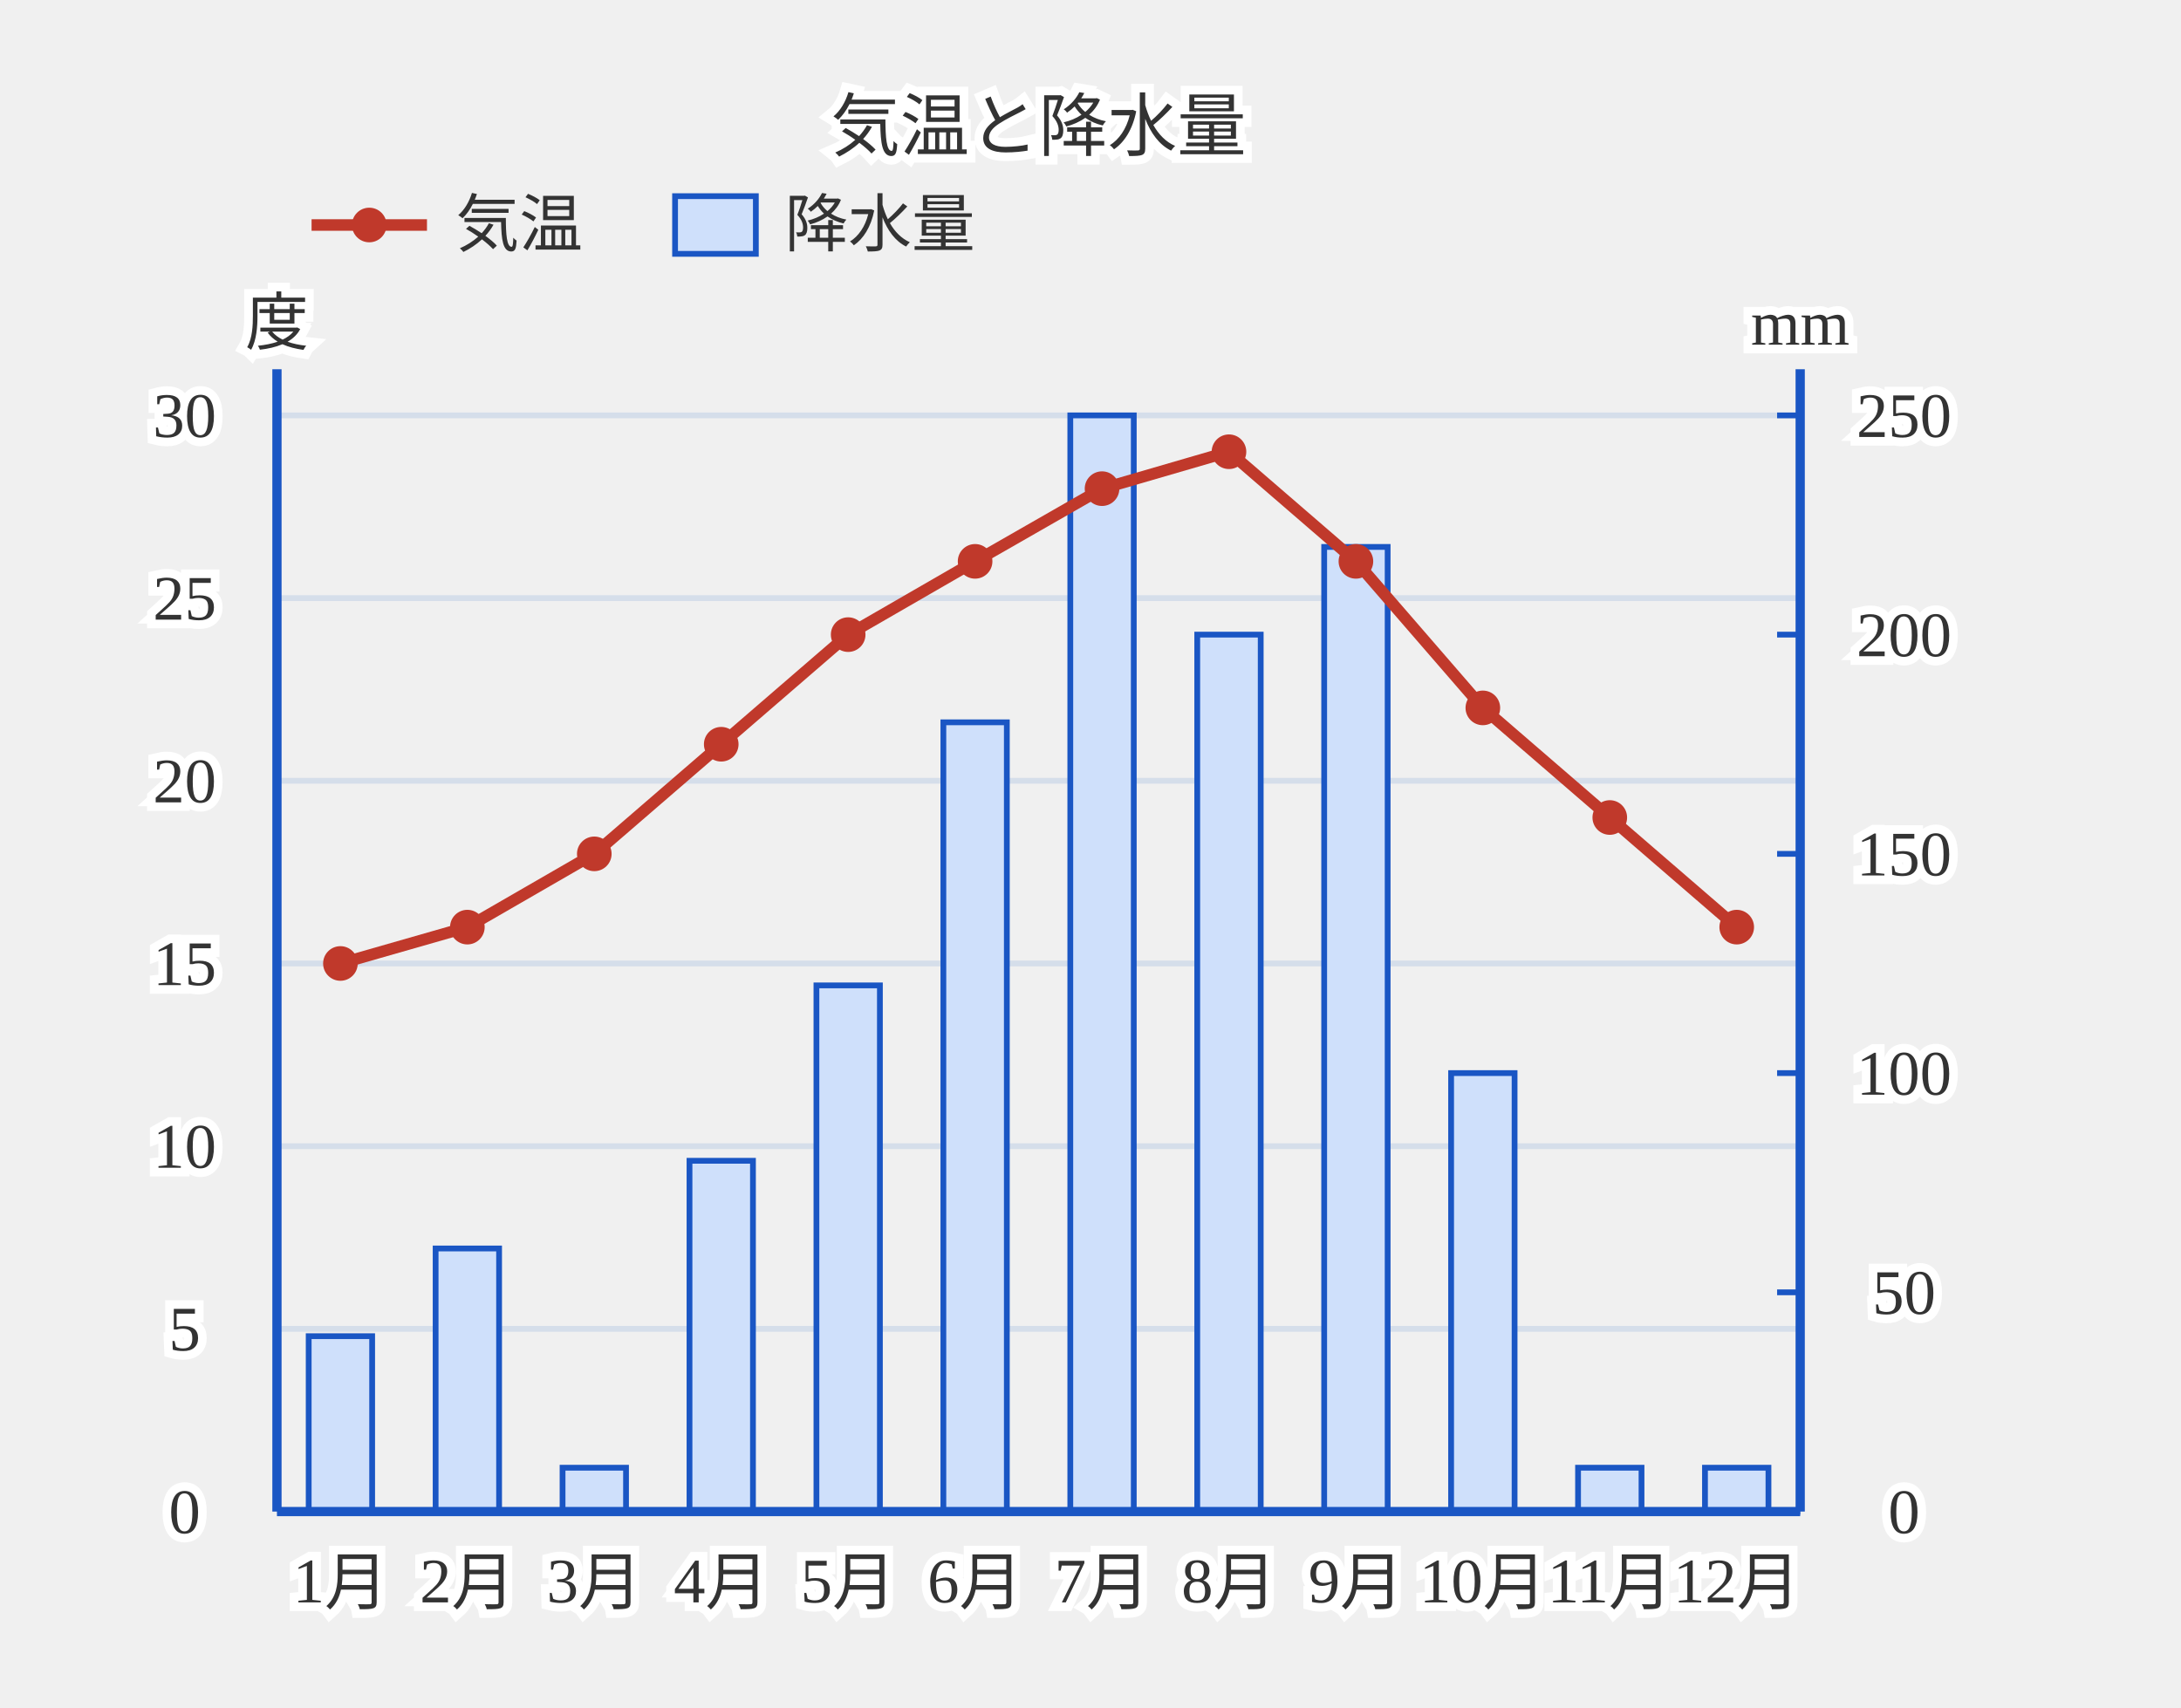
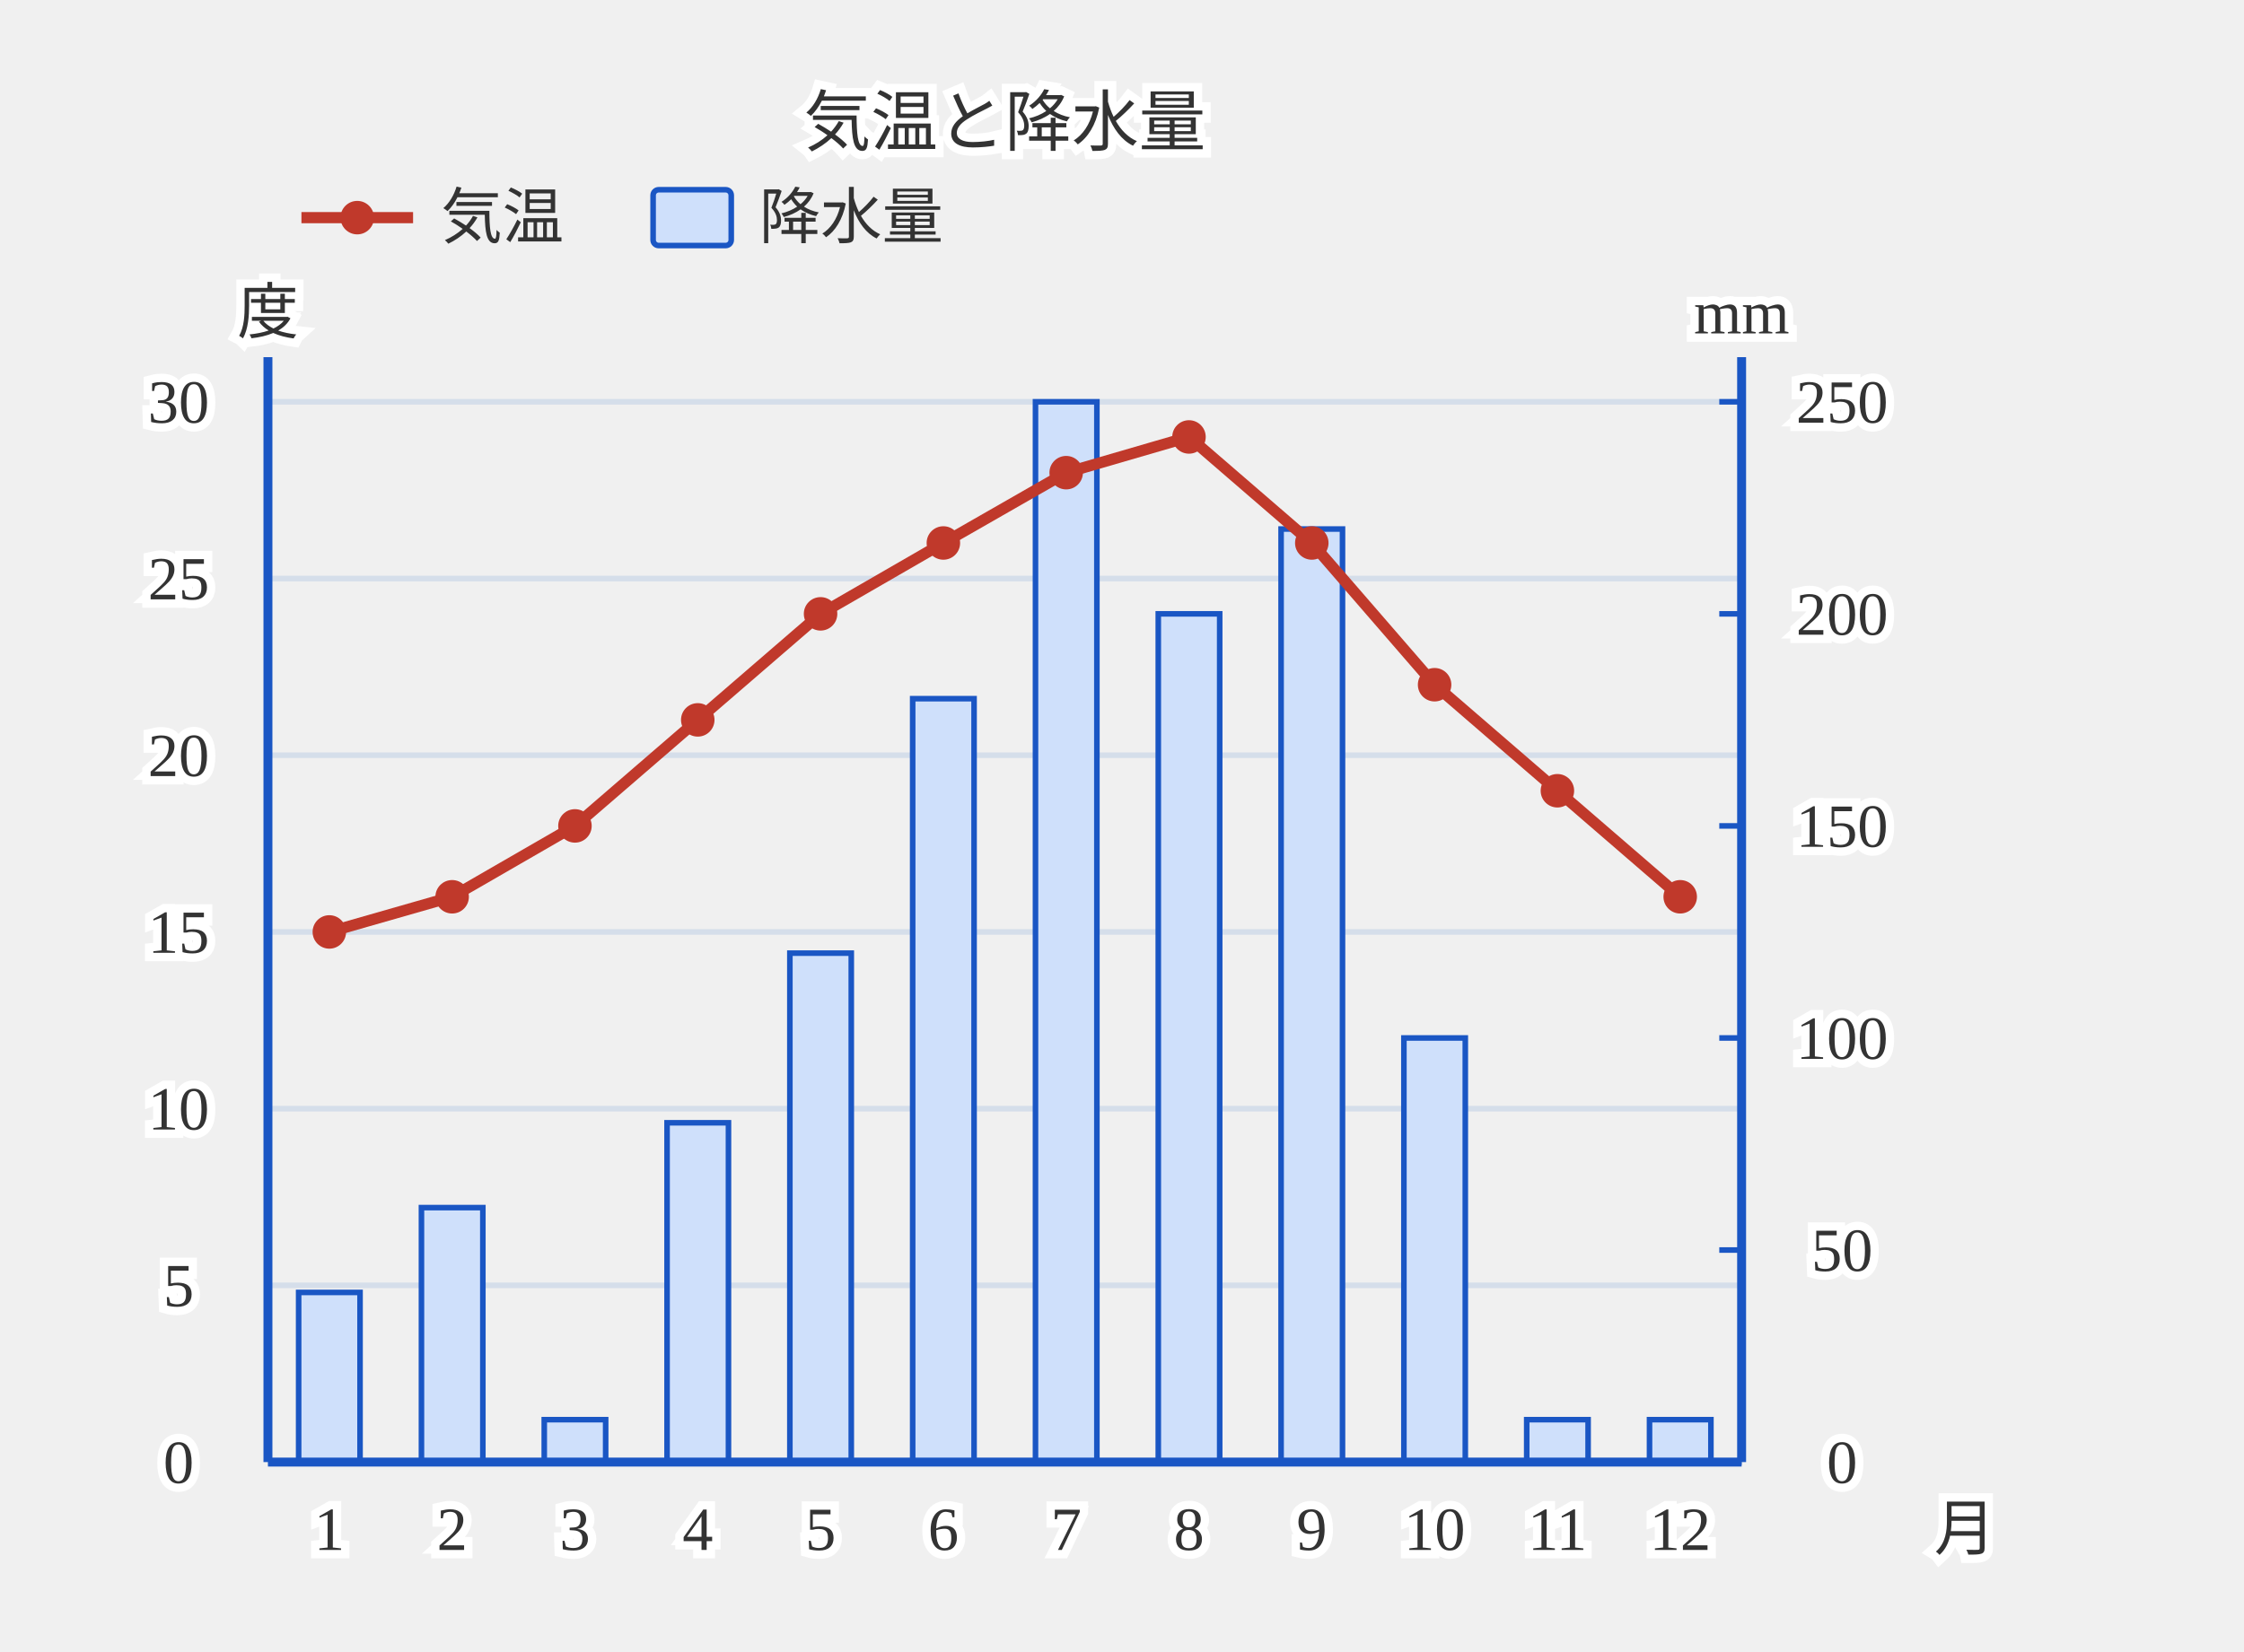
- <svg xmlns="http://www.w3.org/2000/svg" viewBox="-48.0 -72.0 378.0 296.0" width="378" height="296" role="img">
+ <svg xmlns="http://www.w3.org/2000/svg" viewBox="-48.0 -72.0 402.0 296.0" width="402" height="296" role="img">
  <line x1="0.00" y1="190.00" x2="264.00" y2="190.00" stroke="#d5deea" stroke-width="1" />
  <text x="-16.00" y="193.74" text-anchor="middle" font-size="11" paint-order="stroke" stroke="#fff" stroke-width="3" fill="#333">0</text>
  <line x1="0.00" y1="158.33" x2="264.00" y2="158.33" stroke="#d5deea" stroke-width="1" />
  <text x="-16.00" y="162.07" text-anchor="middle" font-size="11" paint-order="stroke" stroke="#fff" stroke-width="3" fill="#333">5</text>
  <line x1="0.00" y1="126.67" x2="264.00" y2="126.67" stroke="#d5deea" stroke-width="1" />
  <text x="-16.00" y="130.41" text-anchor="middle" font-size="11" paint-order="stroke" stroke="#fff" stroke-width="3" fill="#333">10</text>
  <line x1="0.00" y1="95.00" x2="264.00" y2="95.00" stroke="#d5deea" stroke-width="1" />
  <text x="-16.00" y="98.74" text-anchor="middle" font-size="11" paint-order="stroke" stroke="#fff" stroke-width="3" fill="#333">15</text>
  <line x1="0.00" y1="63.33" x2="264.00" y2="63.33" stroke="#d5deea" stroke-width="1" />
  <text x="-16.00" y="67.07" text-anchor="middle" font-size="11" paint-order="stroke" stroke="#fff" stroke-width="3" fill="#333">20</text>
  <line x1="0.00" y1="31.67" x2="264.00" y2="31.67" stroke="#d5deea" stroke-width="1" />
  <text x="-16.00" y="35.41" text-anchor="middle" font-size="11" paint-order="stroke" stroke="#fff" stroke-width="3" fill="#333">25</text>
  <line x1="0.00" y1="0.00" x2="264.00" y2="0.00" stroke="#d5deea" stroke-width="1" />
  <text x="-16.00" y="3.74" text-anchor="middle" font-size="11" paint-order="stroke" stroke="#fff" stroke-width="3" fill="#333">30</text>
  <line x1="260.00" y1="190.00" x2="264.00" y2="190.00" stroke="#1a56c4" stroke-width="1" />
  <text x="282.00" y="193.74" text-anchor="middle" font-size="11" paint-order="stroke" stroke="#fff" stroke-width="3" fill="#333">0</text>
  <line x1="260.00" y1="152.00" x2="264.00" y2="152.00" stroke="#1a56c4" stroke-width="1" />
  <text x="282.00" y="155.74" text-anchor="middle" font-size="11" paint-order="stroke" stroke="#fff" stroke-width="3" fill="#333">50</text>
  <line x1="260.00" y1="114.00" x2="264.00" y2="114.00" stroke="#1a56c4" stroke-width="1" />
  <text x="282.00" y="117.74" text-anchor="middle" font-size="11" paint-order="stroke" stroke="#fff" stroke-width="3" fill="#333">100</text>
  <line x1="260.00" y1="76.00" x2="264.00" y2="76.00" stroke="#1a56c4" stroke-width="1" />
  <text x="282.00" y="79.74" text-anchor="middle" font-size="11" paint-order="stroke" stroke="#fff" stroke-width="3" fill="#333">150</text>
  <line x1="260.00" y1="38.00" x2="264.00" y2="38.00" stroke="#1a56c4" stroke-width="1" />
  <text x="282.00" y="41.74" text-anchor="middle" font-size="11" paint-order="stroke" stroke="#fff" stroke-width="3" fill="#333">200</text>
  <line x1="260.00" y1="0.00" x2="264.00" y2="0.00" stroke="#1a56c4" stroke-width="1" />
  <text x="282.00" y="3.74" text-anchor="middle" font-size="11" paint-order="stroke" stroke="#fff" stroke-width="3" fill="#333">250</text>
-   <text x="11.00" y="205.74" text-anchor="middle" font-size="11" paint-order="stroke" stroke="#fff" stroke-width="3" fill="#333">1月</text>
-   <text x="33.00" y="205.74" text-anchor="middle" font-size="11" paint-order="stroke" stroke="#fff" stroke-width="3" fill="#333">2月</text>
-   <text x="55.00" y="205.74" text-anchor="middle" font-size="11" paint-order="stroke" stroke="#fff" stroke-width="3" fill="#333">3月</text>
-   <text x="77.00" y="205.74" text-anchor="middle" font-size="11" paint-order="stroke" stroke="#fff" stroke-width="3" fill="#333">4月</text>
-   <text x="99.00" y="205.74" text-anchor="middle" font-size="11" paint-order="stroke" stroke="#fff" stroke-width="3" fill="#333">5月</text>
-   <text x="121.00" y="205.74" text-anchor="middle" font-size="11" paint-order="stroke" stroke="#fff" stroke-width="3" fill="#333">6月</text>
-   <text x="143.00" y="205.74" text-anchor="middle" font-size="11" paint-order="stroke" stroke="#fff" stroke-width="3" fill="#333">7月</text>
-   <text x="165.00" y="205.74" text-anchor="middle" font-size="11" paint-order="stroke" stroke="#fff" stroke-width="3" fill="#333">8月</text>
-   <text x="187.00" y="205.74" text-anchor="middle" font-size="11" paint-order="stroke" stroke="#fff" stroke-width="3" fill="#333">9月</text>
-   <text x="209.00" y="205.74" text-anchor="middle" font-size="11" paint-order="stroke" stroke="#fff" stroke-width="3" fill="#333">10月</text>
-   <text x="231.00" y="205.74" text-anchor="middle" font-size="11" paint-order="stroke" stroke="#fff" stroke-width="3" fill="#333">11月</text>
-   <text x="253.00" y="205.74" text-anchor="middle" font-size="11" paint-order="stroke" stroke="#fff" stroke-width="3" fill="#333">12月</text>
+   <text x="11.00" y="205.74" text-anchor="middle" font-size="11" paint-order="stroke" stroke="#fff" stroke-width="3" fill="#333">1</text>
+   <text x="33.00" y="205.74" text-anchor="middle" font-size="11" paint-order="stroke" stroke="#fff" stroke-width="3" fill="#333">2</text>
+   <text x="55.00" y="205.74" text-anchor="middle" font-size="11" paint-order="stroke" stroke="#fff" stroke-width="3" fill="#333">3</text>
+   <text x="77.00" y="205.74" text-anchor="middle" font-size="11" paint-order="stroke" stroke="#fff" stroke-width="3" fill="#333">4</text>
+   <text x="99.00" y="205.74" text-anchor="middle" font-size="11" paint-order="stroke" stroke="#fff" stroke-width="3" fill="#333">5</text>
+   <text x="121.00" y="205.74" text-anchor="middle" font-size="11" paint-order="stroke" stroke="#fff" stroke-width="3" fill="#333">6</text>
+   <text x="143.00" y="205.74" text-anchor="middle" font-size="11" paint-order="stroke" stroke="#fff" stroke-width="3" fill="#333">7</text>
+   <text x="165.00" y="205.74" text-anchor="middle" font-size="11" paint-order="stroke" stroke="#fff" stroke-width="3" fill="#333">8</text>
+   <text x="187.00" y="205.74" text-anchor="middle" font-size="11" paint-order="stroke" stroke="#fff" stroke-width="3" fill="#333">9</text>
+   <text x="209.00" y="205.74" text-anchor="middle" font-size="11" paint-order="stroke" stroke="#fff" stroke-width="3" fill="#333">10</text>
+   <text x="231.00" y="205.74" text-anchor="middle" font-size="11" paint-order="stroke" stroke="#fff" stroke-width="3" fill="#333">11</text>
+   <text x="253.00" y="205.74" text-anchor="middle" font-size="11" paint-order="stroke" stroke="#fff" stroke-width="3" fill="#333">12</text>
  <rect x="5.50" y="159.60" width="11.00" height="30.40" fill="#cfe0fb" stroke="#1a56c4" stroke-width="1" />
  <rect x="27.50" y="144.40" width="11.00" height="45.60" fill="#cfe0fb" stroke="#1a56c4" stroke-width="1" />
  <rect x="49.50" y="182.40" width="11.00" height="7.60" fill="#cfe0fb" stroke="#1a56c4" stroke-width="1" />
  <rect x="71.50" y="129.20" width="11.00" height="60.80" fill="#cfe0fb" stroke="#1a56c4" stroke-width="1" />
  <rect x="93.50" y="98.80" width="11.00" height="91.20" fill="#cfe0fb" stroke="#1a56c4" stroke-width="1" />
  <rect x="115.50" y="53.20" width="11.00" height="136.80" fill="#cfe0fb" stroke="#1a56c4" stroke-width="1" />
  <rect x="137.50" y="0.00" width="11.00" height="190.00" fill="#cfe0fb" stroke="#1a56c4" stroke-width="1" />
  <rect x="159.50" y="38.00" width="11.00" height="152.00" fill="#cfe0fb" stroke="#1a56c4" stroke-width="1" />
  <rect x="181.50" y="22.80" width="11.00" height="167.20" fill="#cfe0fb" stroke="#1a56c4" stroke-width="1" />
  <rect x="203.50" y="114.00" width="11.00" height="76.00" fill="#cfe0fb" stroke="#1a56c4" stroke-width="1" />
  <rect x="225.50" y="182.40" width="11.00" height="7.60" fill="#cfe0fb" stroke="#1a56c4" stroke-width="1" />
  <rect x="247.50" y="182.40" width="11.00" height="7.60" fill="#cfe0fb" stroke="#1a56c4" stroke-width="1" />
  <line x1="0.00" y1="-8.00" x2="0.00" y2="190.00" stroke="#1a56c4" stroke-width="1.6" />
  <line x1="0.00" y1="190.00" x2="264.00" y2="190.00" stroke="#1a56c4" stroke-width="1.6" />
  <line x1="264.00" y1="-8.00" x2="264.00" y2="190.00" stroke="#1a56c4" stroke-width="1.6" />
  <text x="132.00" y="-45.92" text-anchor="middle" font-size="12" paint-order="stroke" stroke="#fff" stroke-width="3" fill="#333">気温と降水量</text>
  <text x="0.00" y="-12.26" text-anchor="middle" font-size="11" paint-order="stroke" stroke="#fff" stroke-width="3" fill="#333">度</text>
  <text x="264.00" y="-12.26" text-anchor="middle" font-size="11" paint-order="stroke" stroke="#fff" stroke-width="3" fill="#333">mm</text>
+   <text x="304.00" y="205.74" text-anchor="middle" font-size="11" paint-order="stroke" stroke="#fff" stroke-width="3" fill="#333">月</text>
  <polyline points="11.0,95.0 33.0,88.7 55.0,76.0 77.0,57.0 99.0,38.0 121.0,25.3 143.0,12.7 165.0,6.3 187.0,25.3 209.0,50.7 231.0,69.7 253.0,88.7" fill="none" stroke="#C0392B" stroke-width="2" />
  <circle cx="11.0" cy="95.0" r="3" fill="#C0392B" />
  <circle cx="33.0" cy="88.7" r="3" fill="#C0392B" />
  <circle cx="55.0" cy="76.0" r="3" fill="#C0392B" />
  <circle cx="77.0" cy="57.0" r="3" fill="#C0392B" />
  <circle cx="99.0" cy="38.0" r="3" fill="#C0392B" />
  <circle cx="121.0" cy="25.3" r="3" fill="#C0392B" />
  <circle cx="143.0" cy="12.7" r="3" fill="#C0392B" />
  <circle cx="165.0" cy="6.3" r="3" fill="#C0392B" />
  <circle cx="187.0" cy="25.3" r="3" fill="#C0392B" />
  <circle cx="209.0" cy="50.7" r="3" fill="#C0392B" />
  <circle cx="231.0" cy="69.7" r="3" fill="#C0392B" />
  <circle cx="253.0" cy="88.7" r="3" fill="#C0392B" />
  <line x1="6.00" y1="-33.00" x2="26.00" y2="-33.00" stroke="#C0392B" stroke-width="2" />
  <circle cx="16" cy="-33" r="3" fill="#C0392B" />
  <text x="31" y="-29.3" font-size="11" fill="#333">気温</text>
-   <rect x="69" y="-38" width="14" height="10" fill="#cfe0fb" stroke="#1a56c4" stroke-width="1" />
+   <rect x="69" y="-38" width="14" height="10" rx="1" fill="#cfe0fb" stroke="#1a56c4" stroke-width="1" />
  <text x="88" y="-29.3" font-size="11" fill="#333">降水量</text>
</svg>
